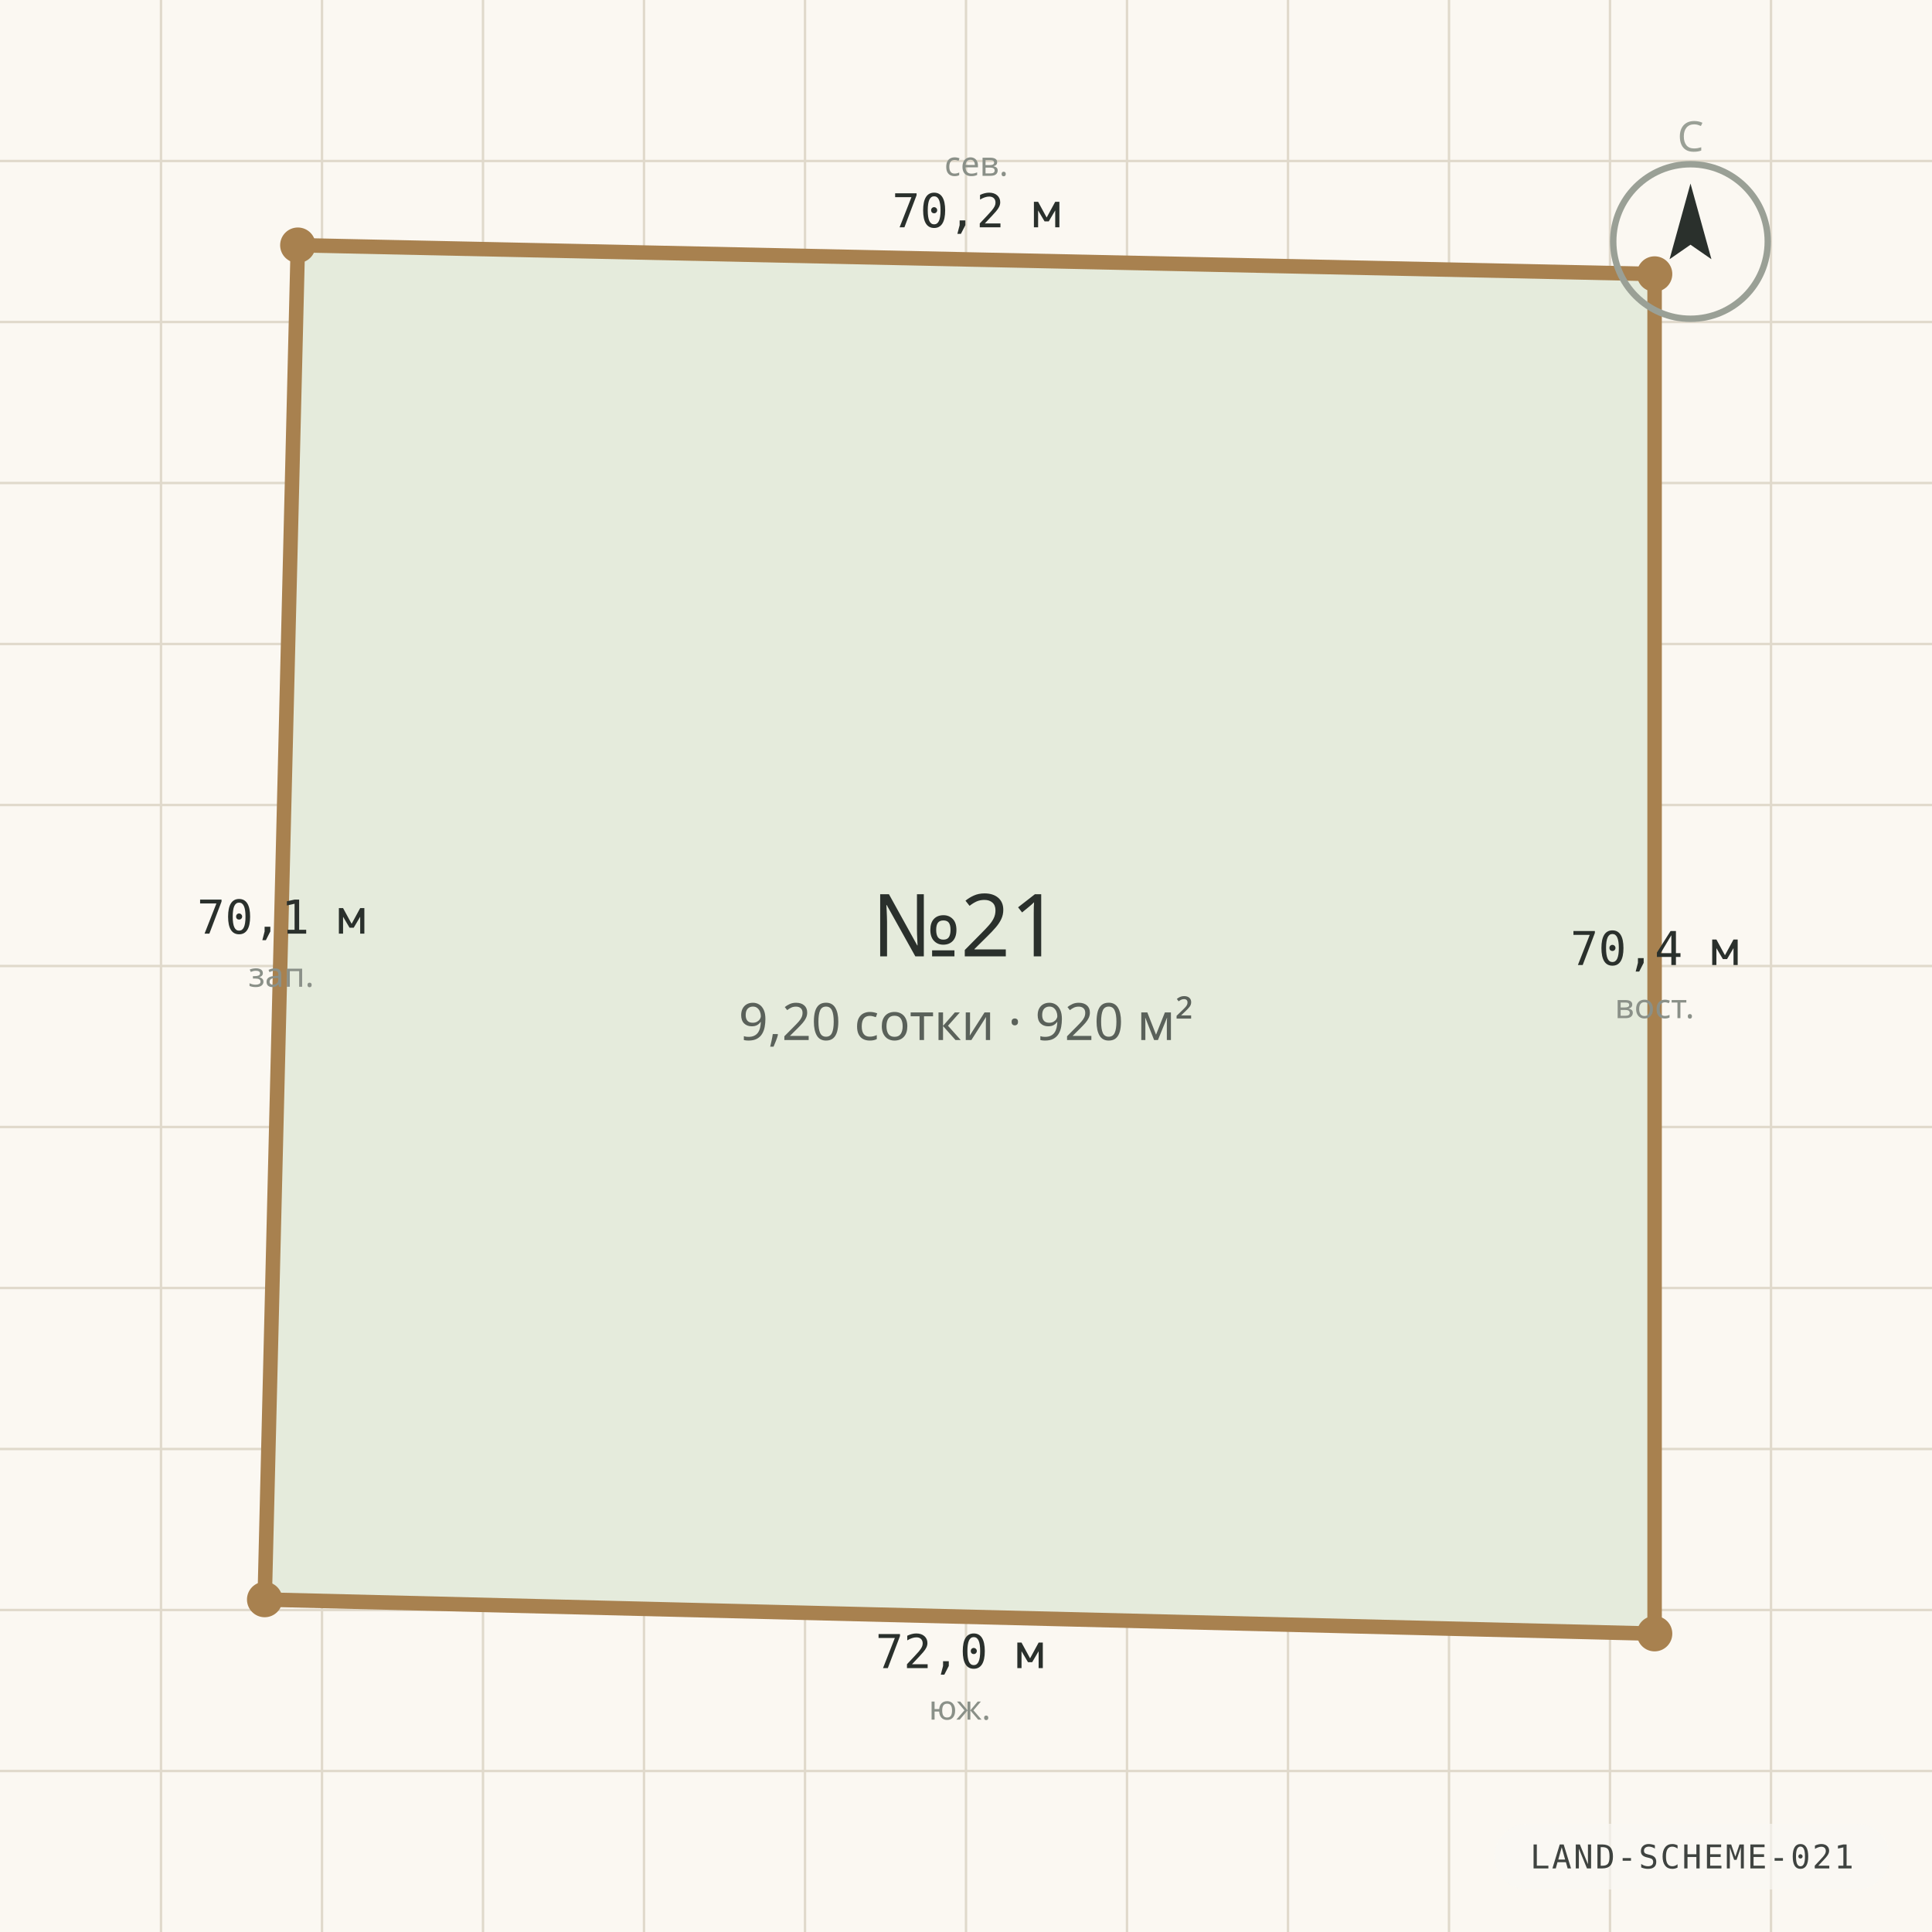
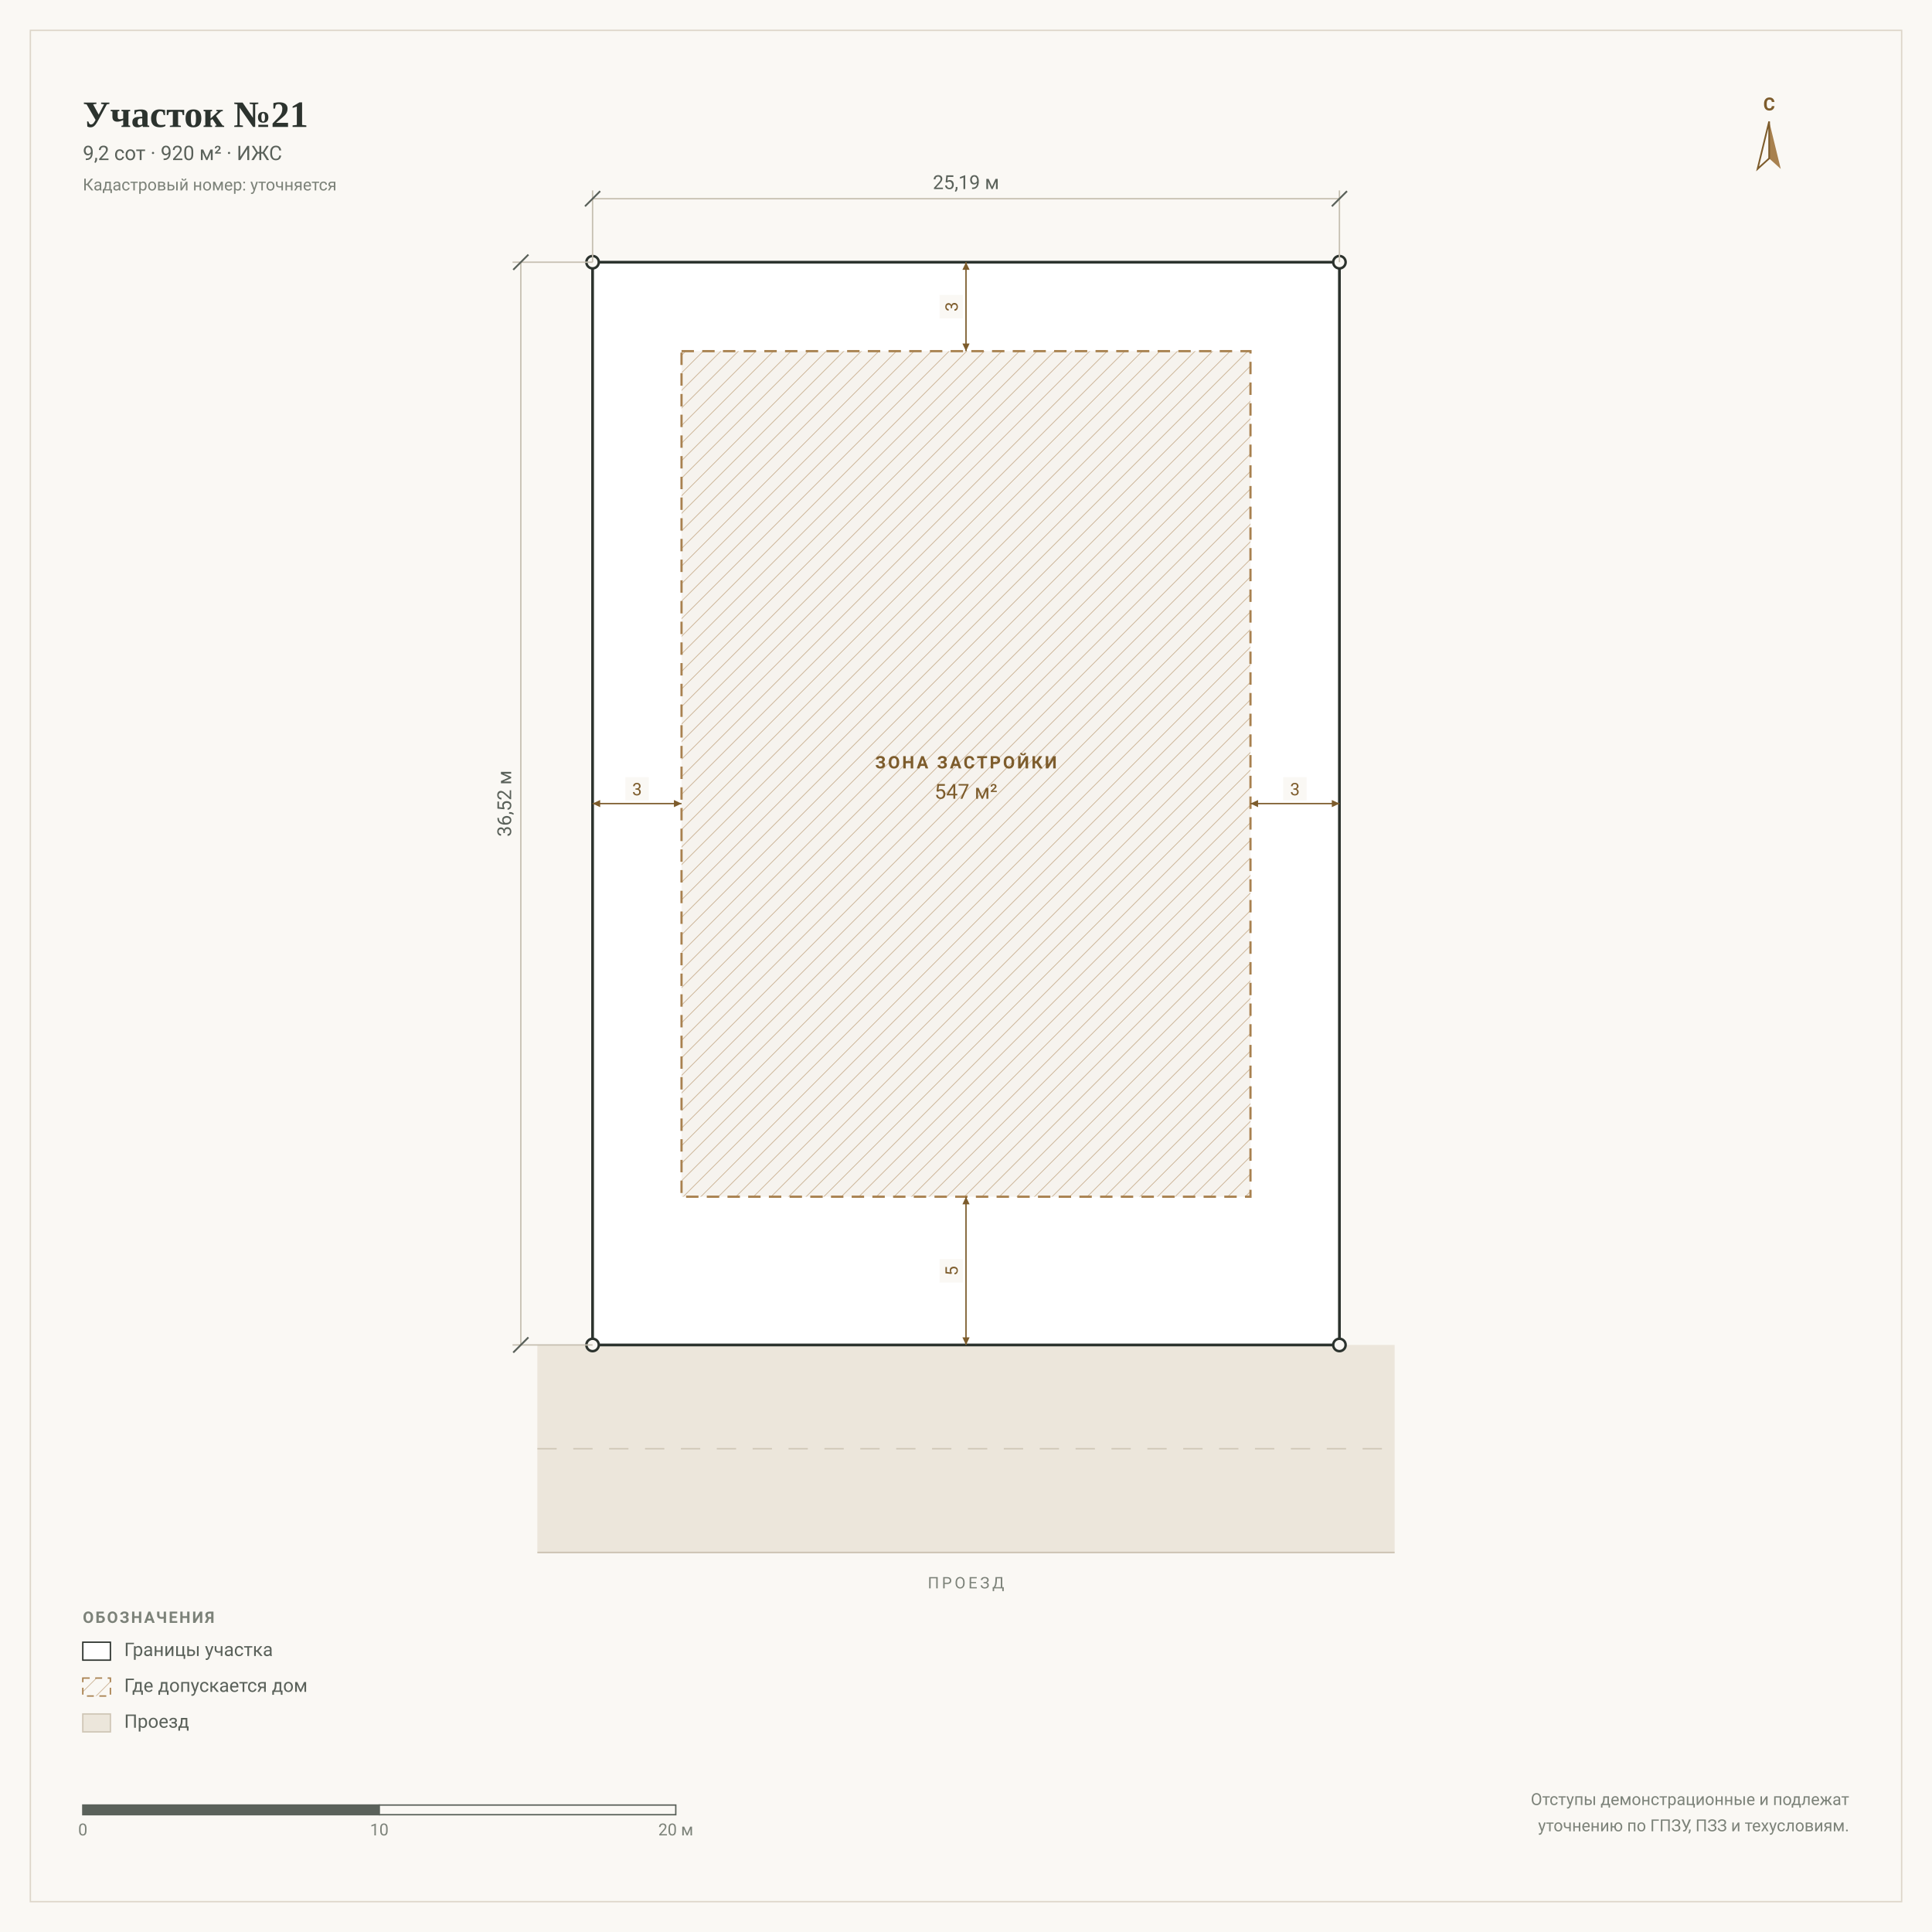
- <svg xmlns="http://www.w3.org/2000/svg" viewBox="0 0 1200 1200" width="1200" height="1200" role="img" aria-label="Схема границ участка №21" preserveAspectRatio="xMidYMid slice">
-   <rect width="1200" height="1200" fill="#FBF8F2" />
-   <g stroke="#E0D9CB" stroke-width="1.5">
-     <line x1="0" y1="100.0" x2="1200" y2="100.0" />
-     <line x1="100.0" y1="0" x2="100.0" y2="1200" />
-     <line x1="0" y1="200.0" x2="1200" y2="200.0" />
-     <line x1="200.0" y1="0" x2="200.0" y2="1200" />
-     <line x1="0" y1="300.0" x2="1200" y2="300.0" />
-     <line x1="300.0" y1="0" x2="300.0" y2="1200" />
-     <line x1="0" y1="400.0" x2="1200" y2="400.0" />
-     <line x1="400.0" y1="0" x2="400.0" y2="1200" />
-     <line x1="0" y1="500.0" x2="1200" y2="500.0" />
-     <line x1="500.0" y1="0" x2="500.0" y2="1200" />
-     <line x1="0" y1="600.0" x2="1200" y2="600.0" />
-     <line x1="600.0" y1="0" x2="600.0" y2="1200" />
-     <line x1="0" y1="700.0" x2="1200" y2="700.0" />
-     <line x1="700.0" y1="0" x2="700.0" y2="1200" />
-     <line x1="0" y1="800.0" x2="1200" y2="800.0" />
-     <line x1="800.0" y1="0" x2="800.0" y2="1200" />
-     <line x1="0" y1="900.0" x2="1200" y2="900.0" />
-     <line x1="900.0" y1="0" x2="900.0" y2="1200" />
-     <line x1="0" y1="1000.0" x2="1200" y2="1000.0" />
-     <line x1="1000.0" y1="0" x2="1000.0" y2="1200" />
-     <line x1="0" y1="1100.0" x2="1200" y2="1100.0" />
-     <line x1="1100.0" y1="0" x2="1100.0" y2="1200" />
+ <svg xmlns="http://www.w3.org/2000/svg" viewBox="0 0 1400 1400" width="1400" height="1400" role="img" aria-label="Схема участка №21: границы, отступы и зона застройки" font-family="'TT Commons Pro',-apple-system,BlinkMacSystemFont,'Segoe UI',Roboto,'Helvetica Neue',Arial,sans-serif">
+   <defs>
+     <pattern id="h-build" patternUnits="userSpaceOnUse" width="9" height="9" patternTransform="rotate(45)">
+       <line x1="0" y1="0" x2="0" y2="9" stroke="#a8814f" stroke-width="1.1" opacity=".5" />
+     </pattern>
+     <pattern id="h-sold" patternUnits="userSpaceOnUse" width="7" height="7" patternTransform="rotate(45)">
+       <line x1="0" y1="0" x2="0" y2="7" stroke="#7c8279" stroke-width="1" opacity=".45" />
+     </pattern>
+     <pattern id="h-forest" patternUnits="userSpaceOnUse" width="14" height="14">
+       <circle cx="4" cy="4" r="1.5" fill="#9fb188" opacity=".55" />
+       <circle cx="11" cy="10" r="1.1" fill="#9fb188" opacity=".4" />
+     </pattern>
+     <pattern id="h-water" patternUnits="userSpaceOnUse" width="26" height="12">
+       <path d="M0 6q6.5 -3 13 0t13 0" fill="none" stroke="#7d939b" stroke-width="1" opacity=".35" />
+     </pattern>
+   </defs>
+   <rect width="1400" height="1400" fill="#faf8f4" />
+   <rect x="389.404" y="974.609" width="621.191" height="150.391" fill="#ece6db" />
+   <line x1="389.404" y1="1125" x2="1010.596" y2="1125" stroke="#cfc6b6" stroke-width="1.2" />
+   <line x1="389.404" y1="1049.805" x2="1010.596" y2="1049.805" stroke="#cfc6b6" stroke-width="1" stroke-dasharray="14 12" />
+   <text x="700" y="1151" font-size="11.5" fill="#7c8279" text-anchor="middle" font-weight="400" letter-spacing="2">ПРОЕЗД</text>
+   <rect x="429.404" y="190" width="541.191" height="784.609" fill="#ffffff" stroke="#2c332e" stroke-width="2" />
+   <rect x="493.857" y="254.453" width="412.285" height="612.734" fill="#a8814f" opacity=".10" />
+   <rect x="493.857" y="254.453" width="412.285" height="612.734" fill="url(#h-build)" />
+   <rect x="493.857" y="254.453" width="412.285" height="612.734" fill="none" stroke="#a8814f" stroke-width="1.6" stroke-dasharray="9 6" />
+   <circle cx="429.404" cy="190" r="4.5" fill="#faf8f4" stroke="#2c332e" stroke-width="1.8" />
+   <circle cx="970.596" cy="190" r="4.5" fill="#faf8f4" stroke="#2c332e" stroke-width="1.8" />
+   <circle cx="429.404" cy="974.609" r="4.5" fill="#faf8f4" stroke="#2c332e" stroke-width="1.8" />
+   <circle cx="970.596" cy="974.609" r="4.5" fill="#faf8f4" stroke="#2c332e" stroke-width="1.8" />
+   <line x1="429.404" y1="190" x2="429.404" y2="138" stroke="#c6bfb1" stroke-width="1" />
+   <line x1="970.596" y1="190" x2="970.596" y2="138" stroke="#c6bfb1" stroke-width="1" />
+   <line x1="429.404" y1="144" x2="970.596" y2="144" stroke="#c6bfb1" stroke-width="1" />
+   <line x1="423.904" y1="149.5" x2="434.904" y2="138.5" stroke="#5a615a" stroke-width="1.3" />
+   <line x1="965.096" y1="149.5" x2="976.096" y2="138.5" stroke="#5a615a" stroke-width="1.3" />
+   <rect x="667.56" y="122.258" width="64.88" height="18.9" fill="#faf8f4" />
+   <text x="700" y="137" font-size="14" fill="#5a615a" text-anchor="middle" font-weight="400">25,19 м</text>
+   <line x1="429.404" y1="190" x2="371.404" y2="190" stroke="#c6bfb1" stroke-width="1" />
+   <line x1="429.404" y1="974.609" x2="371.404" y2="974.609" stroke="#c6bfb1" stroke-width="1" />
+   <line x1="377.404" y1="190" x2="377.404" y2="974.609" stroke="#c6bfb1" stroke-width="1" />
+   <line x1="371.904" y1="195.5" x2="382.904" y2="184.5" stroke="#5a615a" stroke-width="1.3" />
+   <line x1="371.904" y1="980.109" x2="382.904" y2="969.109" stroke="#5a615a" stroke-width="1.3" />
+   <g transform="translate(377.4043,582.3047) rotate(-90)">
+     <rect x="-32.44" y="-21.742" width="64.88" height="18.9" fill="#faf8f4" />
+     <text x="0" y="-7" font-size="14" fill="#5a615a" text-anchor="middle" font-weight="400">36,52 м</text>
  </g>
-   <polygon points="185.0,152.3 1027.7,170.2 1027.7,1014.7 164.4,993.5" fill="#E5EBDC" stroke="#A8814F" stroke-width="9" stroke-linejoin="round" />
-   <circle cx="185.0" cy="152.3" r="11" fill="#A8814F" />
-   <text x="606.4" y="141.2" text-anchor="middle" font-family="ui-monospace, Consolas, monospace" font-size="29" fill="#2A302C">70,2 м</text>
-   <text x="606.4" y="109.2" text-anchor="middle" font-family="'Segoe UI', system-ui, sans-serif" font-size="21" fill="#8A9088">сев.</text>
-   <circle cx="1027.7" cy="170.2" r="11" fill="#A8814F" />
-   <text x="1027.7" y="599.4" text-anchor="middle" font-family="ui-monospace, Consolas, monospace" font-size="29" fill="#2A302C">70,4 м</text>
-   <text x="1027.7" y="632.4" text-anchor="middle" font-family="'Segoe UI', system-ui, sans-serif" font-size="21" fill="#8A9088">вост.</text>
-   <circle cx="1027.7" cy="1014.7" r="11" fill="#A8814F" />
-   <text x="596.1" y="1036.1" text-anchor="middle" font-family="ui-monospace, Consolas, monospace" font-size="29" fill="#2A302C">72,0 м</text>
-   <text x="596.1" y="1068.1" text-anchor="middle" font-family="'Segoe UI', system-ui, sans-serif" font-size="21" fill="#8A9088">юж.</text>
-   <circle cx="164.4" cy="993.5" r="11" fill="#A8814F" />
-   <text x="174.7" y="579.9" text-anchor="middle" font-family="ui-monospace, Consolas, monospace" font-size="29" fill="#2A302C">70,1 м</text>
-   <text x="174.7" y="612.9" text-anchor="middle" font-family="'Segoe UI', system-ui, sans-serif" font-size="21" fill="#8A9088">зап.</text>
-   <text x="600" y="594" text-anchor="middle" font-family="'Segoe UI', system-ui, sans-serif" font-size="54" fill="#2A302C">№21</text>
-   <text x="600" y="646" text-anchor="middle" font-family="'Segoe UI', system-ui, sans-serif" font-size="32" fill="#5A615A">9,20 сотки · 920 м²</text>
-   <g transform="translate(1050 150)">
-     <circle r="48" fill="none" stroke="#9AA096" stroke-width="4" />
-     <path d="M 0 -36 L 13 11 L 0 2 L -13 11 Z" fill="#2A302C" />
-     <text y="-56" text-anchor="middle" font-family="'Segoe UI', system-ui, sans-serif" font-size="26" fill="#9AA096">С</text>
+   <line x1="429.404" y1="582.305" x2="493.857" y2="582.305" stroke="#7d5c2c" stroke-width="1" />
+   <path d="M429.404 582.305 l5.5 -2.6 l0 5.2 Z" fill="#7d5c2c" />
+   <path d="M493.857 582.305 l-5.5 -2.6 l0 5.2 Z" fill="#7d5c2c" />
+   <rect x="453.131" y="563.142" width="17" height="16.875" fill="#faf8f4" />
+   <text x="461.631" y="576.305" font-size="12.5" fill="#7d5c2c" text-anchor="middle" font-weight="400">3</text>
+   <line x1="906.143" y1="582.305" x2="970.596" y2="582.305" stroke="#7d5c2c" stroke-width="1" />
+   <path d="M906.143 582.305 l5.5 -2.6 l0 5.2 Z" fill="#7d5c2c" />
+   <path d="M970.596 582.305 l-5.5 -2.6 l0 5.2 Z" fill="#7d5c2c" />
+   <rect x="929.869" y="563.142" width="17" height="16.875" fill="#faf8f4" />
+   <text x="938.369" y="576.305" font-size="12.5" fill="#7d5c2c" text-anchor="middle" font-weight="400">3</text>
+   <line x1="700" y1="190" x2="700" y2="254.453" stroke="#7d5c2c" stroke-width="1" />
+   <path d="M700 190 l-2.6 5.5 l5.2 0 Z" fill="#7d5c2c" />
+   <path d="M700 254.453 l-2.6 -5.5 l5.2 0 Z" fill="#7d5c2c" />
+   <g transform="translate(700,222.2266) rotate(-90)">
+     <rect x="-8.5" y="-19.163" width="17" height="16.875" fill="#faf8f4" />
+     <text x="0" y="-6" font-size="12.5" fill="#7d5c2c" text-anchor="middle" font-weight="400">3</text>
  </g>
-   <g font-family="ui-monospace, 'Cascadia Mono', Consolas, monospace" opacity="0.9">
-     <rect x="928.2" y="1132.8" width="245.4" height="40.8" rx="20.4" fill="rgba(250,248,244,0.72)" />
-     <text x="1050.9" y="1160.5" text-anchor="middle" fill="#2A302C" font-size="20.4" letter-spacing="1.2">LAND-SCHEME-021</text>
+   <line x1="700" y1="867.188" x2="700" y2="974.609" stroke="#7d5c2c" stroke-width="1" />
+   <path d="M700 867.188 l-2.6 5.5 l5.2 0 Z" fill="#7d5c2c" />
+   <path d="M700 974.609 l-2.6 -5.5 l5.2 0 Z" fill="#7d5c2c" />
+   <g transform="translate(700,920.8984) rotate(-90)">
+     <rect x="-8.5" y="-19.163" width="17" height="16.875" fill="#faf8f4" />
+     <text x="0" y="-6" font-size="12.5" fill="#7d5c2c" text-anchor="middle" font-weight="400">5</text>
  </g>
+   <text x="700" y="556.82" font-size="12.5" fill="#7d5c2c" text-anchor="middle" font-weight="700" letter-spacing="1.6">ЗОНА ЗАСТРОЙКИ</text>
+   <text x="700" y="578.82" font-size="15" fill="#7d5c2c" text-anchor="middle" font-weight="400">547 м²</text>
+   <rect x="22" y="22" width="1356" height="1356" fill="none" stroke="#ddd6c9" stroke-width="1" />
+   <text x="60" y="92" font-size="27" fill="#2c332e" text-anchor="start" font-weight="600" font-family="'TT Ramillas','Playfair Display',Georgia,'Times New Roman',serif">Участок №21</text>
+   <text x="60" y="116" font-size="14.5" fill="#5a615a" text-anchor="start" font-weight="400">9,2 сот · 920 м² · ИЖС</text>
+   <text x="60" y="138" font-size="12" fill="#7c8279" text-anchor="start" font-weight="400">Кадастровый номер: уточняется</text>
+   <g transform="translate(1282,108)">
+     <path d="M0 -20 L8.4 14.4 L0 6.8 Z" fill="#a8814f" />
+     <path d="M0 -20 L-8.4 14.4 L0 6.8 Z" fill="none" stroke="#7d5c2c" stroke-width="1.2" />
+     <text x="0" y="-28" font-size="13" fill="#7d5c2c" text-anchor="middle" font-weight="700" letter-spacing="0.5">С</text>
+   </g>
+   <text x="60" y="1176" font-size="11.5" fill="#7c8279" text-anchor="start" font-weight="600" letter-spacing="1.2">ОБОЗНАЧЕНИЯ</text>
+   <rect x="60" y="1190" width="20" height="13" fill="#ffffff" stroke="#2c332e" stroke-width="1" />
+   <text x="90" y="1200" font-size="13.5" fill="#5a615a" text-anchor="start" font-weight="400">Границы участка</text>
+   <rect x="60" y="1216" width="20" height="13" fill="none" stroke="#a8814f" stroke-width="1" stroke-dasharray="5 4" />
+   <rect x="60" y="1216" width="20" height="13" fill="url(#h-build)" />
+   <text x="90" y="1226" font-size="13.5" fill="#5a615a" text-anchor="start" font-weight="400">Где допускается дом</text>
+   <rect x="60" y="1242" width="20" height="13" fill="#ece6db" stroke="#cfc6b6" stroke-width="1" />
+   <text x="90" y="1252" font-size="13.5" fill="#5a615a" text-anchor="start" font-weight="400">Проезд</text>
+   <rect x="60" y="1308" width="214.844" height="7" fill="#5a615a" stroke="#5a615a" stroke-width="1" />
+   <rect x="274.844" y="1308" width="214.844" height="7" fill="#faf8f4" stroke="#5a615a" stroke-width="1" />
+   <text x="60" y="1330" font-size="12" fill="#7c8279" text-anchor="middle" font-weight="400">0</text>
+   <text x="274.844" y="1330" font-size="12" fill="#7c8279" text-anchor="middle" font-weight="400">10</text>
+   <text x="489.688" y="1330" font-size="12" fill="#7c8279" text-anchor="middle" font-weight="400">20 м</text>
+   <text x="1340" y="1308" font-size="12" fill="#7c8279" text-anchor="end" font-weight="400">Отступы демонстрационные и подлежат</text>
+   <text x="1340" y="1327" font-size="12" fill="#7c8279" text-anchor="end" font-weight="400">уточнению по ГПЗУ, ПЗЗ и техусловиям.</text>
</svg>
